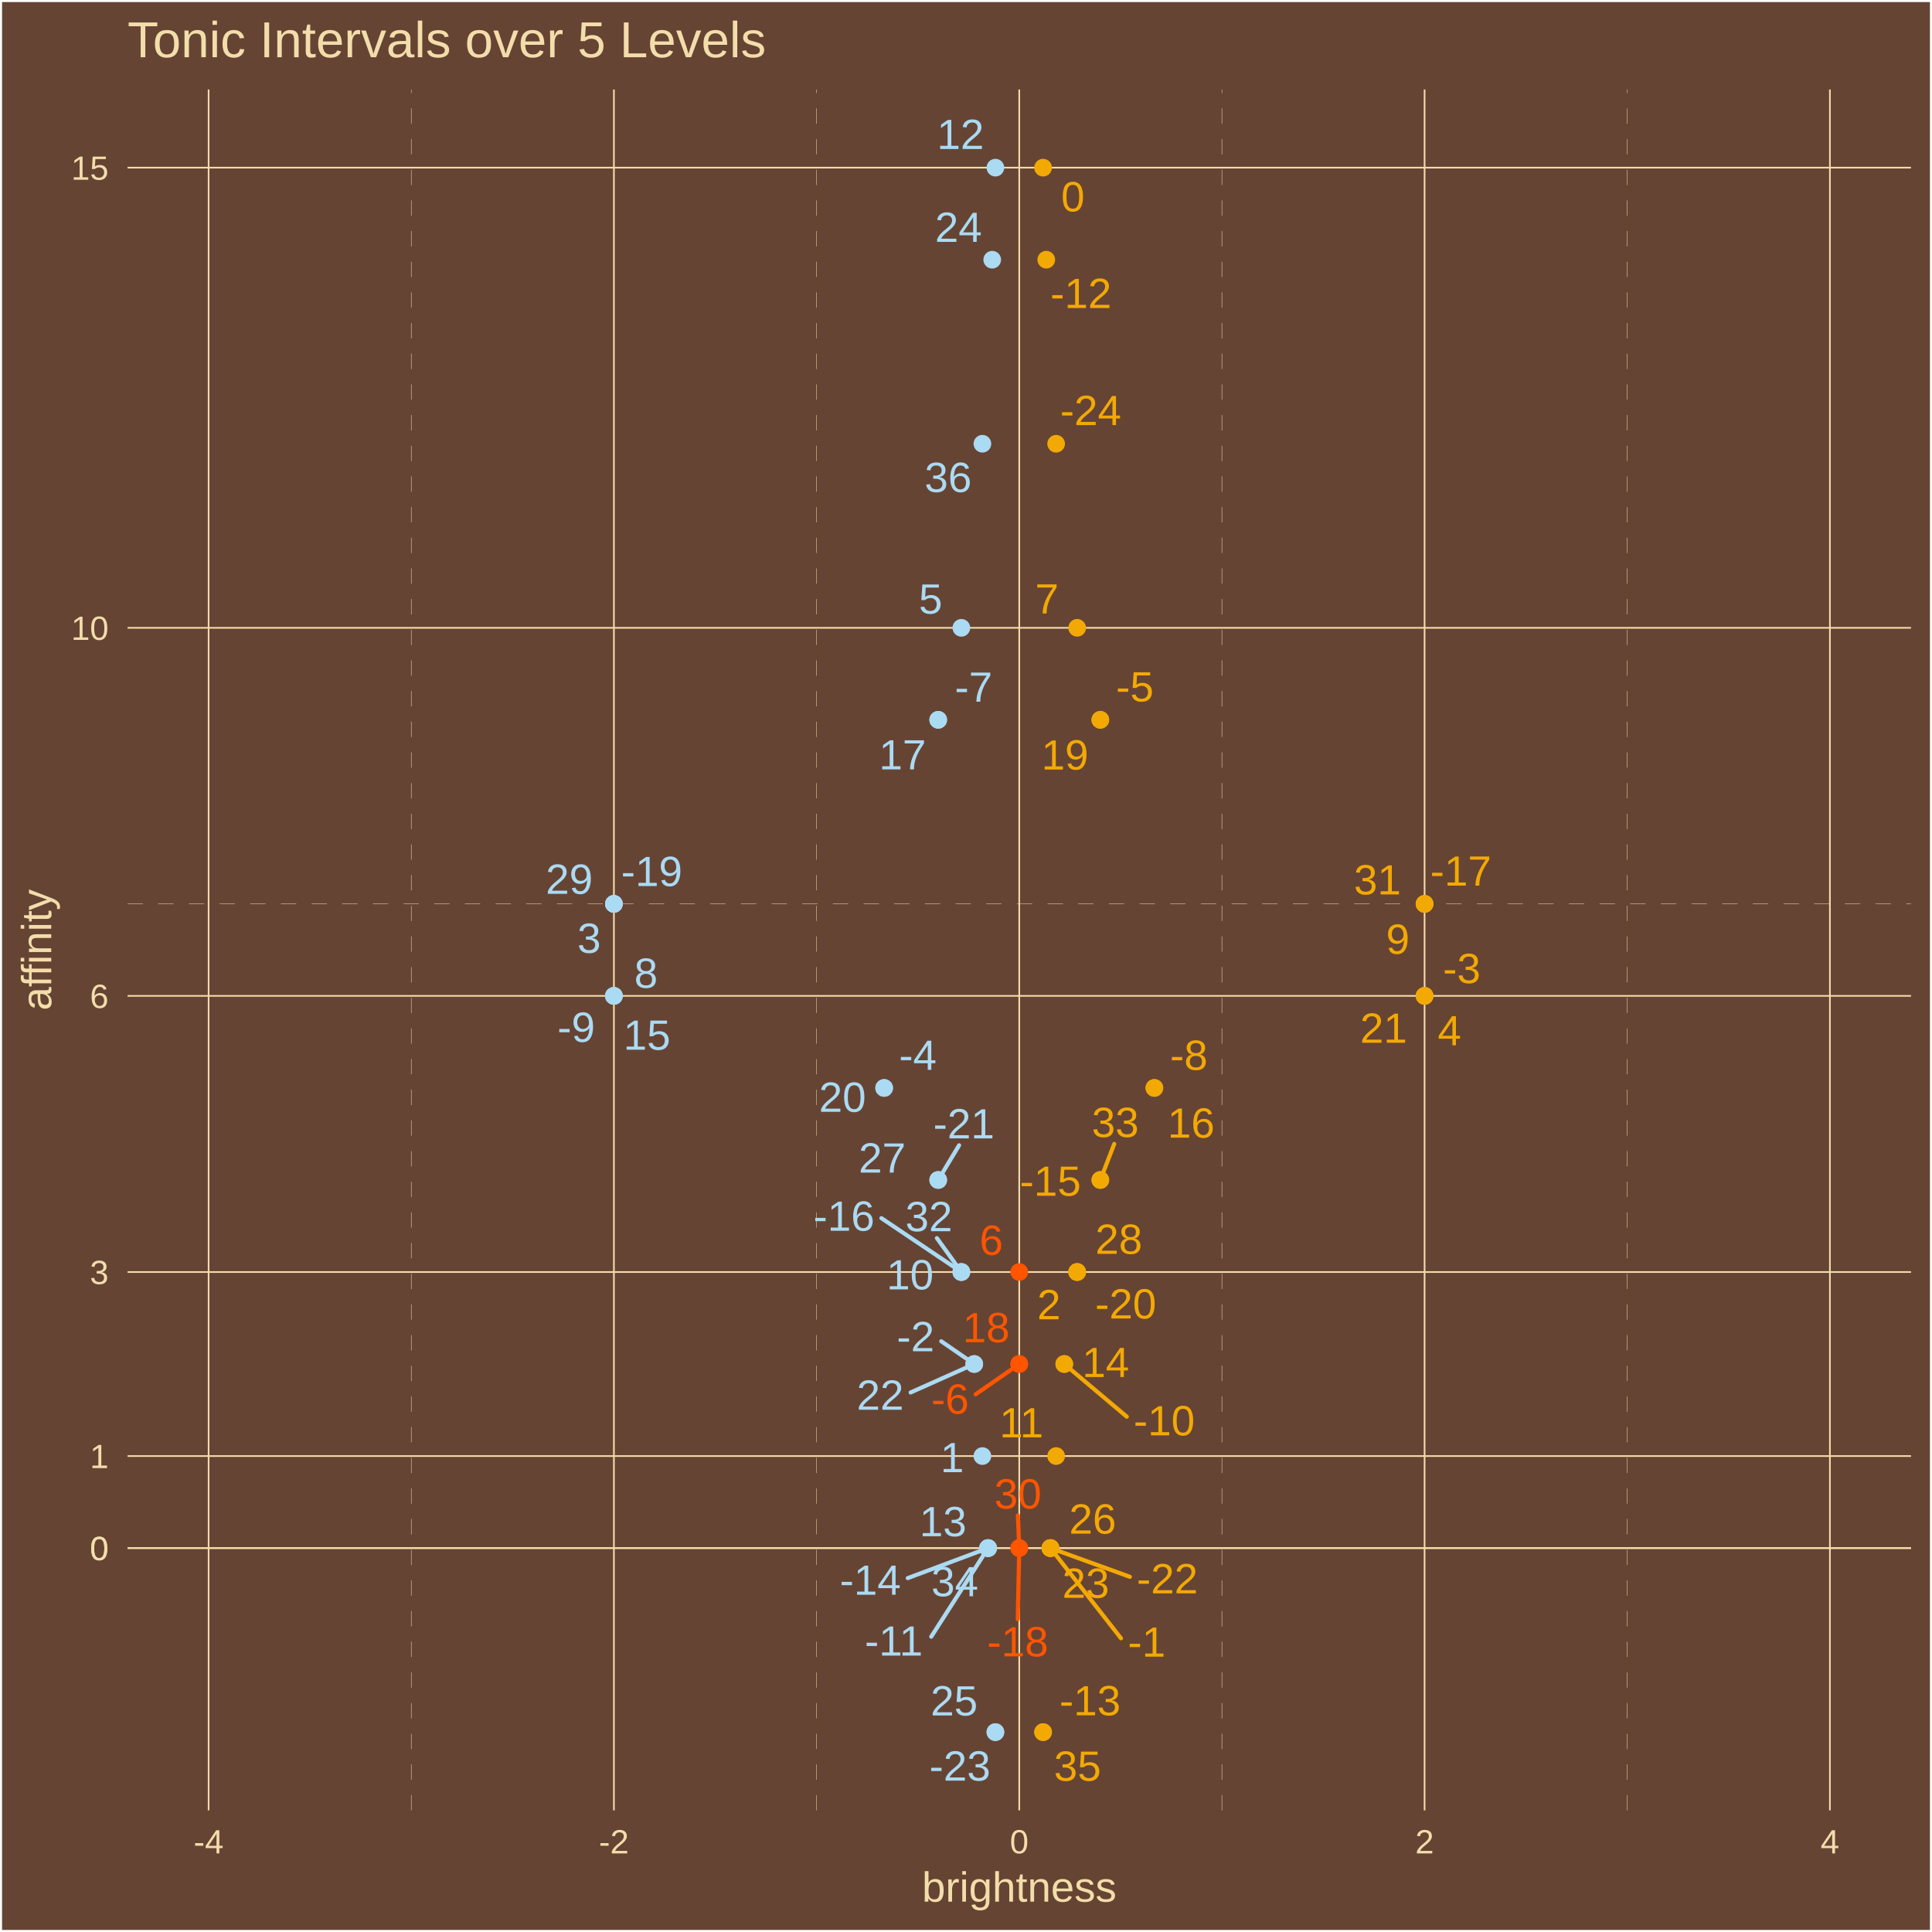
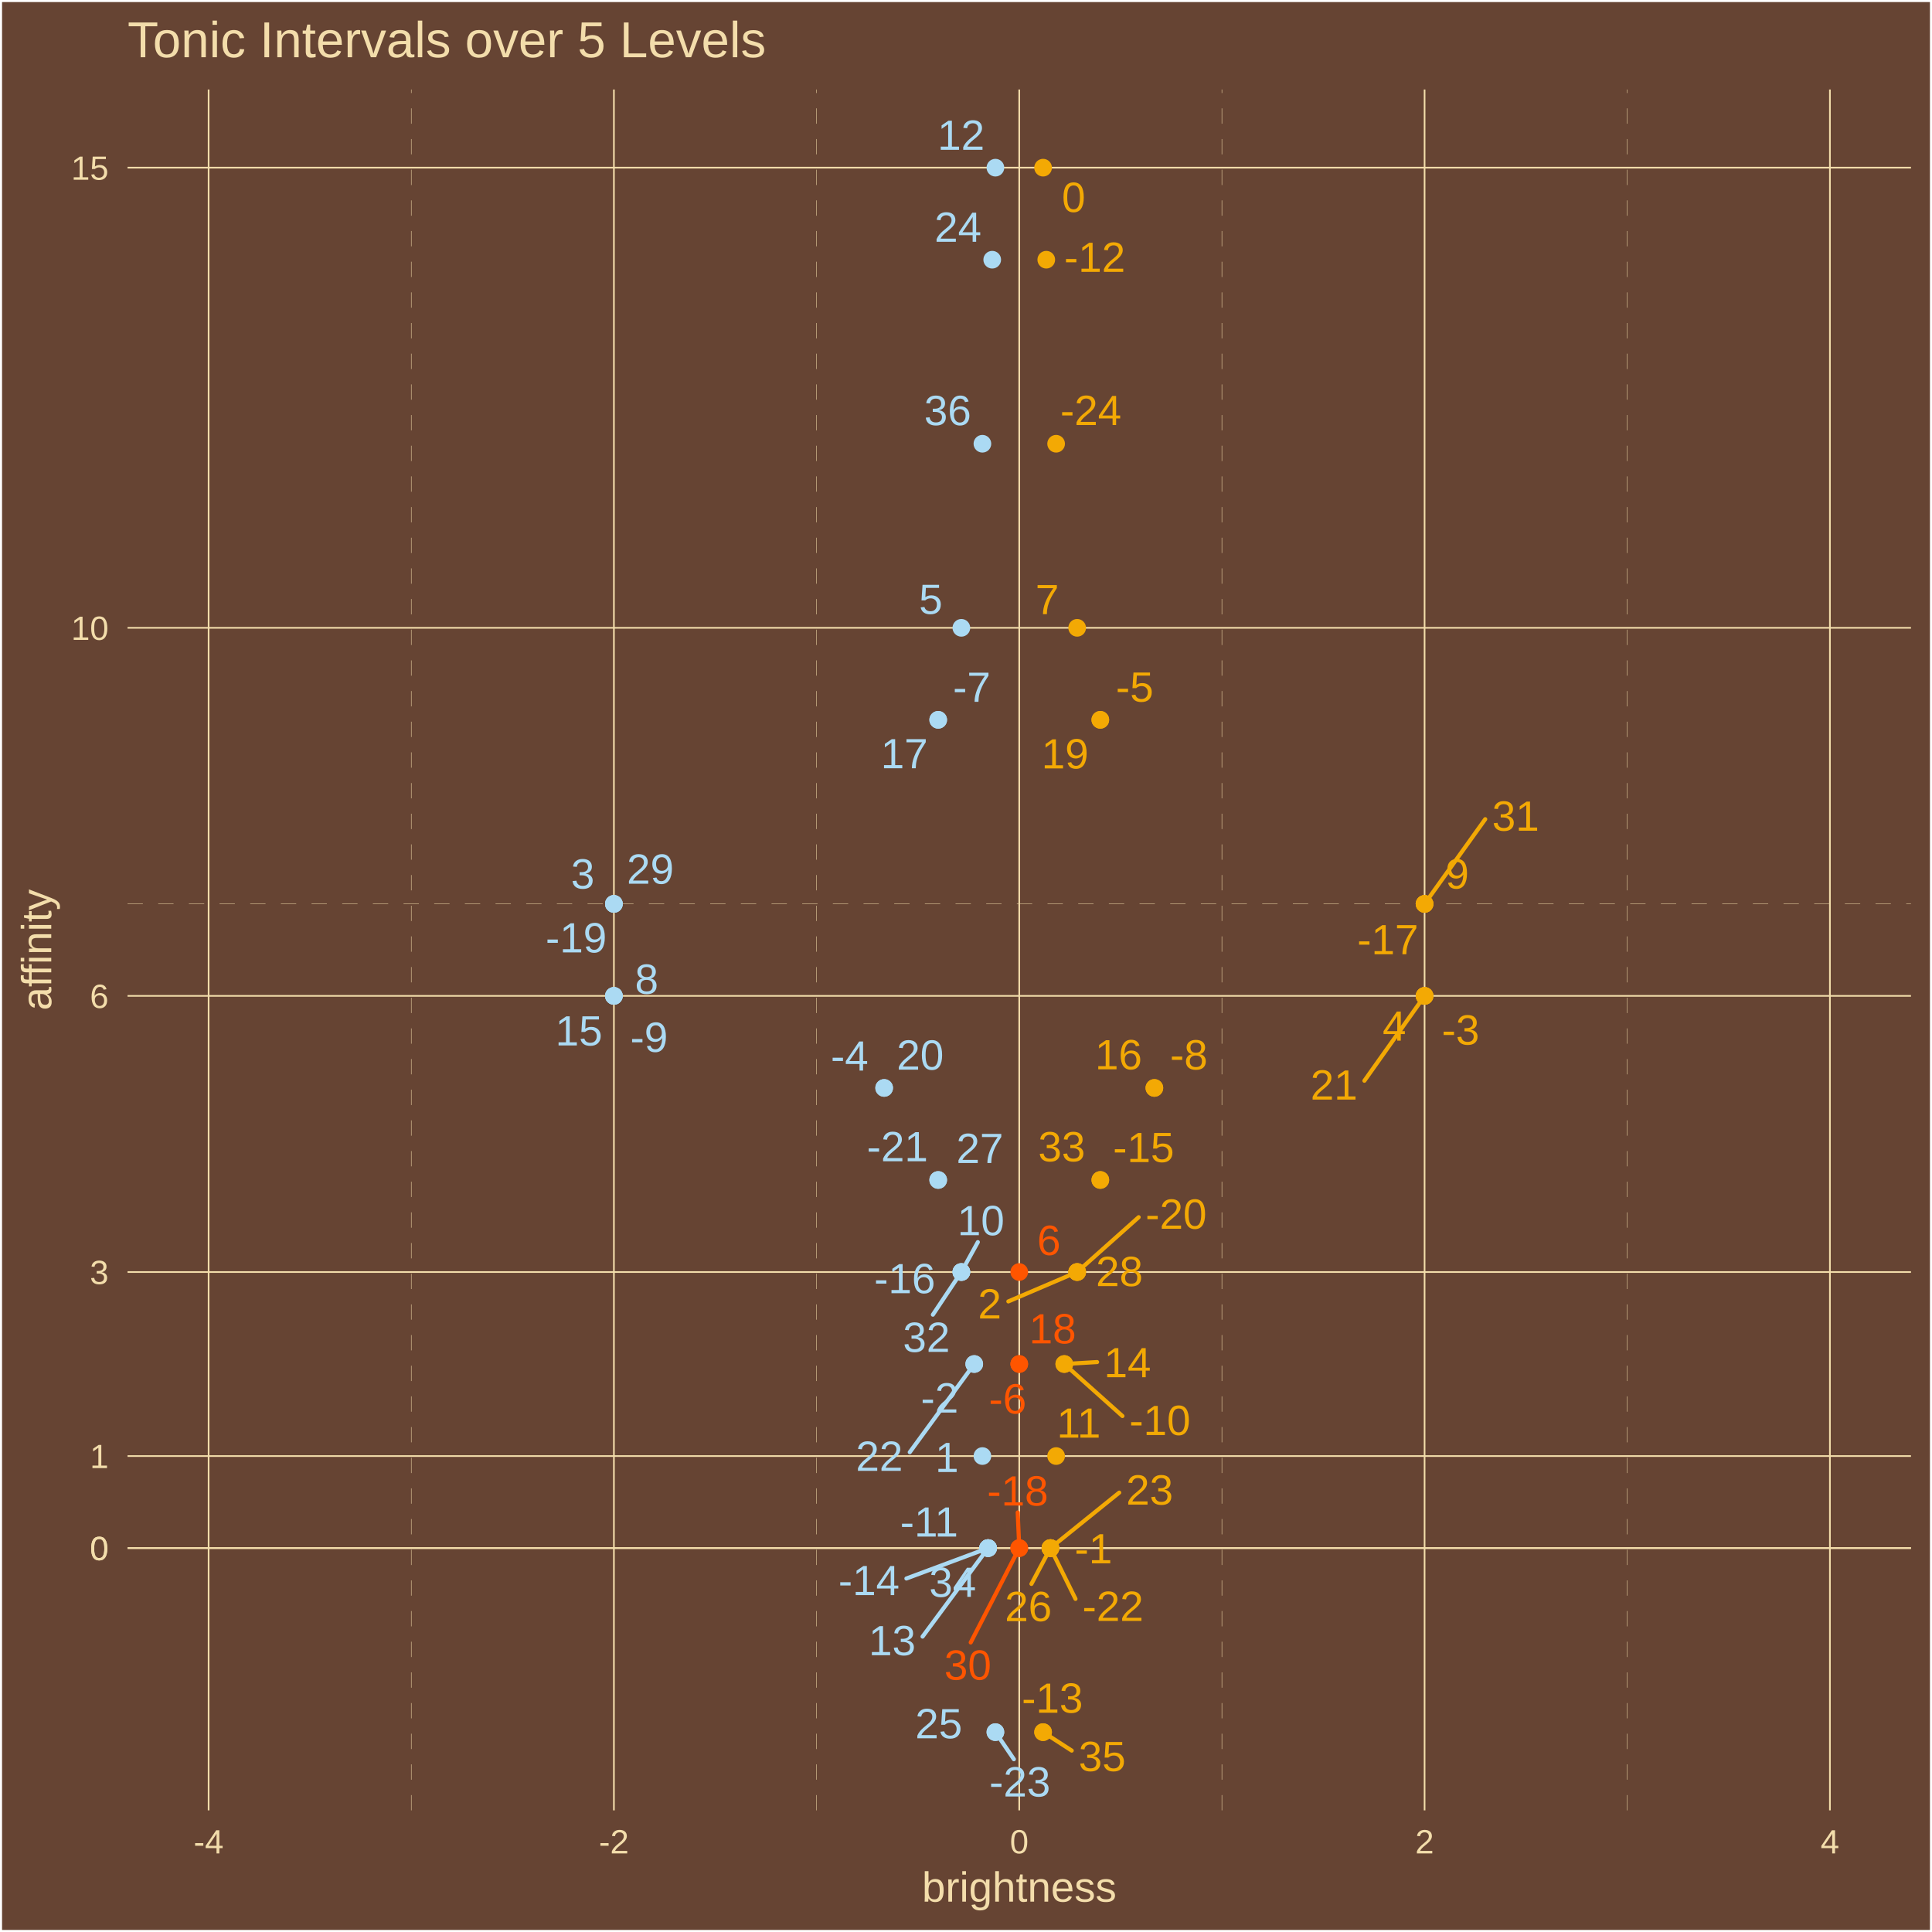
<svg xmlns="http://www.w3.org/2000/svg" class="svglite" width="504.00pt" height="504.00pt" viewBox="0 0 504.00 504.00">
  <defs>
    <style type="text/css">
    .svglite line, .svglite polyline, .svglite polygon, .svglite path, .svglite rect, .svglite circle {
      fill: none;
      stroke: #000000;
      stroke-linecap: round;
      stroke-linejoin: round;
      stroke-miterlimit: 10.00;
    }
    .svglite text {
      white-space: pre;
    }
  </style>
  </defs>
  <rect width="100%" height="100%" style="stroke: none; fill: #664433;" />
  <defs>
    <clipPath id="cpMC4wMHw1MDQuMDB8MC4wMHw1MDQuMDA=">
      <rect x="0.00" y="0.00" width="504.00" height="504.00" />
    </clipPath>
  </defs>
  <g clip-path="url(#cpMC4wMHw1MDQuMDB8MC4wMHw1MDQuMDA=)">
    <rect x="0.00" y="0" width="504.00" height="504.00" style="stroke-width: 1.07; stroke: #FFFFFF; fill: #664433;" />
  </g>
  <defs>
    <clipPath id="cpMzMuMjd8NDk4LjUyfDIzLjM0fDQ3Mi4yNw==">
      <rect x="33.27" y="23.34" width="465.25" height="448.93" />
    </clipPath>
  </defs>
  <g clip-path="url(#cpMzMuMjd8NDk4LjUyfDIzLjM0fDQ3Mi4yNw==)">
    <rect x="33.27" y="23.34" width="465.25" height="448.93" style="stroke-width: 1.07; stroke: none; fill: #664433;" />
    <polyline points="33.27,235.80 498.52,235.80 " style="stroke-width: 0.11; stroke: #F3DDAB; stroke-dasharray: 4.00,4.00; stroke-linecap: butt;" />
    <polyline points="107.29,472.27 107.29,23.34 " style="stroke-width: 0.11; stroke: #F3DDAB; stroke-dasharray: 4.00,4.00; stroke-linecap: butt;" />
    <polyline points="213.02,472.27 213.02,23.34 " style="stroke-width: 0.11; stroke: #F3DDAB; stroke-dasharray: 4.00,4.00; stroke-linecap: butt;" />
    <polyline points="318.76,472.27 318.76,23.34 " style="stroke-width: 0.11; stroke: #F3DDAB; stroke-dasharray: 4.00,4.00; stroke-linecap: butt;" />
    <polyline points="424.50,472.27 424.50,23.34 " style="stroke-width: 0.11; stroke: #F3DDAB; stroke-dasharray: 4.00,4.00; stroke-linecap: butt;" />
    <polyline points="33.27,403.85 498.52,403.85 " style="stroke-width: 0.43; stroke: #F3DDAB; stroke-linecap: butt;" />
    <polyline points="33.27,403.85 498.52,403.85 " style="stroke-width: 0.43; stroke: #F3DDAB; stroke-linecap: butt;" />
    <polyline points="33.27,379.84 498.52,379.84 " style="stroke-width: 0.43; stroke: #F3DDAB; stroke-linecap: butt;" />
    <polyline points="33.27,331.83 498.52,331.83 " style="stroke-width: 0.43; stroke: #F3DDAB; stroke-linecap: butt;" />
    <polyline points="33.27,259.80 498.52,259.80 " style="stroke-width: 0.43; stroke: #F3DDAB; stroke-linecap: butt;" />
    <polyline points="33.27,163.78 498.52,163.78 " style="stroke-width: 0.43; stroke: #F3DDAB; stroke-linecap: butt;" />
    <polyline points="33.27,43.74 498.52,43.74 " style="stroke-width: 0.43; stroke: #F3DDAB; stroke-linecap: butt;" />
    <polyline points="54.42,472.27 54.42,23.34 " style="stroke-width: 0.43; stroke: #F3DDAB; stroke-linecap: butt;" />
    <polyline points="160.15,472.27 160.15,23.34 " style="stroke-width: 0.43; stroke: #F3DDAB; stroke-linecap: butt;" />
    <polyline points="265.89,472.27 265.89,23.34 " style="stroke-width: 0.43; stroke: #F3DDAB; stroke-linecap: butt;" />
    <polyline points="371.63,472.27 371.63,23.34 " style="stroke-width: 0.43; stroke: #F3DDAB; stroke-linecap: butt;" />
    <polyline points="477.37,472.27 477.37,23.34 " style="stroke-width: 0.43; stroke: #F3DDAB; stroke-linecap: butt;" />
    <circle cx="275.51" cy="115.76" r="1.95" style="stroke-width: 0.71; stroke: #F3A904; fill: #F3A904;" />
    <circle cx="259.67" cy="451.86" r="1.95" style="stroke-width: 0.71; stroke: #ABDAF3; fill: #ABDAF3;" />
    <circle cx="274.03" cy="403.85" r="1.95" style="stroke-width: 0.71; stroke: #F3A904; fill: #F3A904;" />
    <circle cx="244.75" cy="307.82" r="1.95" style="stroke-width: 0.71; stroke: #ABDAF3; fill: #ABDAF3;" />
    <circle cx="281.00" cy="331.83" r="1.95" style="stroke-width: 0.71; stroke: #F3A904; fill: #F3A904;" />
    <circle cx="160.15" cy="235.80" r="1.95" style="stroke-width: 0.71; stroke: #ABDAF3; fill: #ABDAF3;" />
    <circle cx="265.89" cy="403.85" r="1.95" style="stroke-width: 0.71; stroke: #FF5500; fill: #FF5500;" />
    <circle cx="371.63" cy="235.80" r="1.95" style="stroke-width: 0.71; stroke: #F3A904; fill: #F3A904;" />
    <circle cx="250.79" cy="331.83" r="1.95" style="stroke-width: 0.71; stroke: #ABDAF3; fill: #ABDAF3;" />
    <circle cx="287.04" cy="307.82" r="1.95" style="stroke-width: 0.71; stroke: #F3A904; fill: #F3A904;" />
    <circle cx="257.76" cy="403.85" r="1.95" style="stroke-width: 0.71; stroke: #ABDAF3; fill: #ABDAF3;" />
    <circle cx="272.11" cy="451.86" r="1.95" style="stroke-width: 0.71; stroke: #F3A904; fill: #F3A904;" />
    <circle cx="272.94" cy="67.75" r="1.95" style="stroke-width: 0.71; stroke: #F3A904; fill: #F3A904;" />
    <circle cx="257.76" cy="403.85" r="1.95" style="stroke-width: 0.71; stroke: #ABDAF3; fill: #ABDAF3;" />
    <circle cx="277.64" cy="355.83" r="1.95" style="stroke-width: 0.71; stroke: #F3A904; fill: #F3A904;" />
    <circle cx="160.15" cy="259.80" r="1.95" style="stroke-width: 0.71; stroke: #ABDAF3; fill: #ABDAF3;" />
    <circle cx="301.14" cy="283.81" r="1.95" style="stroke-width: 0.71; stroke: #F3A904; fill: #F3A904;" />
    <circle cx="244.75" cy="187.78" r="1.95" style="stroke-width: 0.71; stroke: #ABDAF3; fill: #ABDAF3;" />
    <circle cx="265.89" cy="355.83" r="1.95" style="stroke-width: 0.71; stroke: #FF5500; fill: #FF5500;" />
    <circle cx="287.04" cy="187.78" r="1.95" style="stroke-width: 0.71; stroke: #F3A904; fill: #F3A904;" />
    <circle cx="230.65" cy="283.81" r="1.95" style="stroke-width: 0.71; stroke: #ABDAF3; fill: #ABDAF3;" />
    <circle cx="371.63" cy="259.80" r="1.95" style="stroke-width: 0.71; stroke: #F3A904; fill: #F3A904;" />
    <circle cx="254.15" cy="355.83" r="1.95" style="stroke-width: 0.71; stroke: #ABDAF3; fill: #ABDAF3;" />
    <circle cx="274.03" cy="403.85" r="1.95" style="stroke-width: 0.71; stroke: #F3A904; fill: #F3A904;" />
    <circle cx="272.11" cy="43.74" r="1.95" style="stroke-width: 0.71; stroke: #F3A904; fill: #F3A904;" />
    <circle cx="256.28" cy="379.84" r="1.95" style="stroke-width: 0.71; stroke: #ABDAF3; fill: #ABDAF3;" />
    <circle cx="281.00" cy="331.83" r="1.95" style="stroke-width: 0.71; stroke: #F3A904; fill: #F3A904;" />
    <circle cx="160.15" cy="235.80" r="1.95" style="stroke-width: 0.71; stroke: #ABDAF3; fill: #ABDAF3;" />
    <circle cx="371.63" cy="259.80" r="1.95" style="stroke-width: 0.71; stroke: #F3A904; fill: #F3A904;" />
    <circle cx="250.79" cy="163.78" r="1.95" style="stroke-width: 0.71; stroke: #ABDAF3; fill: #ABDAF3;" />
    <circle cx="265.89" cy="331.83" r="1.95" style="stroke-width: 0.71; stroke: #FF5500; fill: #FF5500;" />
    <circle cx="281.00" cy="163.78" r="1.95" style="stroke-width: 0.71; stroke: #F3A904; fill: #F3A904;" />
    <circle cx="160.15" cy="259.80" r="1.95" style="stroke-width: 0.71; stroke: #ABDAF3; fill: #ABDAF3;" />
    <circle cx="371.63" cy="235.80" r="1.95" style="stroke-width: 0.71; stroke: #F3A904; fill: #F3A904;" />
    <circle cx="250.79" cy="331.83" r="1.95" style="stroke-width: 0.71; stroke: #ABDAF3; fill: #ABDAF3;" />
    <circle cx="275.51" cy="379.84" r="1.95" style="stroke-width: 0.71; stroke: #F3A904; fill: #F3A904;" />
    <circle cx="259.67" cy="43.74" r="1.95" style="stroke-width: 0.71; stroke: #ABDAF3; fill: #ABDAF3;" />
    <circle cx="257.76" cy="403.85" r="1.95" style="stroke-width: 0.71; stroke: #ABDAF3; fill: #ABDAF3;" />
    <circle cx="277.64" cy="355.83" r="1.95" style="stroke-width: 0.71; stroke: #F3A904; fill: #F3A904;" />
    <circle cx="160.15" cy="259.80" r="1.95" style="stroke-width: 0.71; stroke: #ABDAF3; fill: #ABDAF3;" />
    <circle cx="301.14" cy="283.81" r="1.95" style="stroke-width: 0.71; stroke: #F3A904; fill: #F3A904;" />
    <circle cx="244.75" cy="187.78" r="1.95" style="stroke-width: 0.71; stroke: #ABDAF3; fill: #ABDAF3;" />
    <circle cx="265.89" cy="355.83" r="1.95" style="stroke-width: 0.71; stroke: #FF5500; fill: #FF5500;" />
    <circle cx="287.04" cy="187.78" r="1.95" style="stroke-width: 0.71; stroke: #F3A904; fill: #F3A904;" />
    <circle cx="230.65" cy="283.81" r="1.95" style="stroke-width: 0.71; stroke: #ABDAF3; fill: #ABDAF3;" />
    <circle cx="371.63" cy="259.80" r="1.95" style="stroke-width: 0.71; stroke: #F3A904; fill: #F3A904;" />
    <circle cx="254.15" cy="355.83" r="1.95" style="stroke-width: 0.71; stroke: #ABDAF3; fill: #ABDAF3;" />
    <circle cx="274.03" cy="403.85" r="1.95" style="stroke-width: 0.71; stroke: #F3A904; fill: #F3A904;" />
    <circle cx="258.84" cy="67.75" r="1.95" style="stroke-width: 0.71; stroke: #ABDAF3; fill: #ABDAF3;" />
    <circle cx="259.67" cy="451.86" r="1.95" style="stroke-width: 0.71; stroke: #ABDAF3; fill: #ABDAF3;" />
    <circle cx="274.03" cy="403.85" r="1.95" style="stroke-width: 0.71; stroke: #F3A904; fill: #F3A904;" />
    <circle cx="244.75" cy="307.82" r="1.95" style="stroke-width: 0.71; stroke: #ABDAF3; fill: #ABDAF3;" />
    <circle cx="281.00" cy="331.83" r="1.95" style="stroke-width: 0.71; stroke: #F3A904; fill: #F3A904;" />
    <circle cx="160.15" cy="235.80" r="1.95" style="stroke-width: 0.71; stroke: #ABDAF3; fill: #ABDAF3;" />
    <circle cx="265.89" cy="403.85" r="1.95" style="stroke-width: 0.71; stroke: #FF5500; fill: #FF5500;" />
    <circle cx="371.63" cy="235.80" r="1.95" style="stroke-width: 0.71; stroke: #F3A904; fill: #F3A904;" />
    <circle cx="250.79" cy="331.83" r="1.95" style="stroke-width: 0.71; stroke: #ABDAF3; fill: #ABDAF3;" />
    <circle cx="287.04" cy="307.82" r="1.95" style="stroke-width: 0.71; stroke: #F3A904; fill: #F3A904;" />
    <circle cx="257.76" cy="403.85" r="1.95" style="stroke-width: 0.71; stroke: #ABDAF3; fill: #ABDAF3;" />
    <circle cx="272.11" cy="451.86" r="1.95" style="stroke-width: 0.71; stroke: #F3A904; fill: #F3A904;" />
    <circle cx="256.28" cy="115.76" r="1.95" style="stroke-width: 0.71; stroke: #ABDAF3; fill: #ABDAF3;" />
-     <line x1="294.75" y1="411.34" x2="275.10" y2="404.23" style="stroke-width: 1.07; stroke: #F3A904;" />
-     <line x1="250.20" y1="298.77" x2="245.32" y2="306.87" style="stroke-width: 1.07; stroke: #ABDAF3;" />
-     <line x1="265.50" y1="422.38" x2="265.87" y2="404.95" style="stroke-width: 1.07; stroke: #FF5500;" />
-     <line x1="229.93" y1="317.78" x2="249.85" y2="331.19" style="stroke-width: 1.07; stroke: #ABDAF3;" />
-     <line x1="236.81" y1="411.68" x2="256.70" y2="404.24" style="stroke-width: 1.07; stroke: #ABDAF3;" />
-     <line x1="242.93" y1="426.96" x2="257.16" y2="404.78" style="stroke-width: 1.07; stroke: #ABDAF3;" />
-     <line x1="293.94" y1="369.57" x2="278.50" y2="356.56" style="stroke-width: 1.07; stroke: #F3A904;" />
-     <line x1="254.54" y1="363.72" x2="264.97" y2="356.48" style="stroke-width: 1.07; stroke: #FF5500;" />
-     <line x1="245.55" y1="349.90" x2="253.22" y2="355.19" style="stroke-width: 1.07; stroke: #ABDAF3;" />
-     <line x1="292.43" y1="427.38" x2="274.72" y2="404.73" style="stroke-width: 1.07; stroke: #F3A904;" />
-     <line x1="237.56" y1="363.25" x2="253.11" y2="356.30" style="stroke-width: 1.07; stroke: #ABDAF3;" />
-     <line x1="265.54" y1="395.33" x2="265.85" y2="402.75" style="stroke-width: 1.07; stroke: #FF5500;" />
-     <line x1="244.41" y1="322.99" x2="250.14" y2="330.92" style="stroke-width: 1.07; stroke: #ABDAF3;" />
-     <line x1="290.67" y1="298.42" x2="287.44" y2="306.79" style="stroke-width: 1.07; stroke: #F3A904;" />
-     <text x="284.54" y="110.89" text-anchor="middle" style="font-size: 11.04px;fill: #F3A904; font-family: &quot;Arial&quot;;" textLength="15.94px" lengthAdjust="spacingAndGlyphs">-24</text>
-     <text x="250.41" y="464.51" text-anchor="middle" style="font-size: 11.04px;fill: #ABDAF3; font-family: &quot;Arial&quot;;" textLength="15.94px" lengthAdjust="spacingAndGlyphs">-23</text>
-     <text x="304.52" y="415.66" text-anchor="middle" style="font-size: 11.04px;fill: #F3A904; font-family: &quot;Arial&quot;;" textLength="15.94px" lengthAdjust="spacingAndGlyphs">-22</text>
-     <text x="251.44" y="296.97" text-anchor="middle" style="font-size: 11.04px;fill: #ABDAF3; font-family: &quot;Arial&quot;;" textLength="15.94px" lengthAdjust="spacingAndGlyphs">-21</text>
-     <text x="293.66" y="343.96" text-anchor="middle" style="font-size: 11.04px;fill: #F3A904; font-family: &quot;Arial&quot;;" textLength="15.94px" lengthAdjust="spacingAndGlyphs">-20</text>
-     <text x="170.02" y="231.14" text-anchor="middle" style="font-size: 11.04px;fill: #ABDAF3; font-family: &quot;Arial&quot;;" textLength="15.94px" lengthAdjust="spacingAndGlyphs">-19</text>
-     <text x="265.50" y="432.09" text-anchor="middle" style="font-size: 11.04px;fill: #FF5500; font-family: &quot;Arial&quot;;" textLength="15.94px" lengthAdjust="spacingAndGlyphs">-18</text>
-     <text x="381.08" y="231.04" text-anchor="middle" style="font-size: 11.04px;fill: #F3A904; font-family: &quot;Arial&quot;;" textLength="15.94px" lengthAdjust="spacingAndGlyphs">-17</text>
-     <text x="220.16" y="321.06" text-anchor="middle" style="font-size: 11.04px;fill: #ABDAF3; font-family: &quot;Arial&quot;;" textLength="15.94px" lengthAdjust="spacingAndGlyphs">-16</text>
-     <text x="274.01" y="311.94" text-anchor="middle" style="font-size: 11.04px;fill: #F3A904; font-family: &quot;Arial&quot;;" textLength="15.94px" lengthAdjust="spacingAndGlyphs">-15</text>
-     <text x="227.04" y="416.02" text-anchor="middle" style="font-size: 11.04px;fill: #ABDAF3; font-family: &quot;Arial&quot;;" textLength="15.94px" lengthAdjust="spacingAndGlyphs">-14</text>
-     <text x="284.36" y="447.47" text-anchor="middle" style="font-size: 11.04px;fill: #F3A904; font-family: &quot;Arial&quot;;" textLength="15.94px" lengthAdjust="spacingAndGlyphs">-13</text>
-     <text x="281.99" y="80.35" text-anchor="middle" style="font-size: 11.04px;fill: #F3A904; font-family: &quot;Arial&quot;;" textLength="15.94px" lengthAdjust="spacingAndGlyphs">-12</text>
-     <text x="233.16" y="431.89" text-anchor="middle" style="font-size: 11.04px;fill: #ABDAF3; font-family: &quot;Arial&quot;;" textLength="15.94px" lengthAdjust="spacingAndGlyphs">-11</text>
-     <text x="303.71" y="374.44" text-anchor="middle" style="font-size: 11.04px;fill: #F3A904; font-family: &quot;Arial&quot;;" textLength="15.94px" lengthAdjust="spacingAndGlyphs">-10</text>
-     <text x="150.32" y="271.79" text-anchor="middle" style="font-size: 11.04px;fill: #ABDAF3; font-family: &quot;Arial&quot;;" textLength="9.81px" lengthAdjust="spacingAndGlyphs">-9</text>
-     <text x="310.14" y="279.09" text-anchor="middle" style="font-size: 11.04px;fill: #F3A904; font-family: &quot;Arial&quot;;" textLength="9.81px" lengthAdjust="spacingAndGlyphs">-8</text>
-     <text x="253.98" y="183.05" text-anchor="middle" style="font-size: 11.04px;fill: #ABDAF3; font-family: &quot;Arial&quot;;" textLength="9.81px" lengthAdjust="spacingAndGlyphs">-7</text>
-     <text x="247.84" y="368.80" text-anchor="middle" style="font-size: 11.04px;fill: #FF5500; font-family: &quot;Arial&quot;;" textLength="9.81px" lengthAdjust="spacingAndGlyphs">-6</text>
-     <text x="296.05" y="182.98" text-anchor="middle" style="font-size: 11.04px;fill: #F3A904; font-family: &quot;Arial&quot;;" textLength="9.81px" lengthAdjust="spacingAndGlyphs">-5</text>
-     <text x="239.43" y="279.08" text-anchor="middle" style="font-size: 11.04px;fill: #ABDAF3; font-family: &quot;Arial&quot;;" textLength="9.81px" lengthAdjust="spacingAndGlyphs">-4</text>
-     <text x="381.33" y="256.47" text-anchor="middle" style="font-size: 11.04px;fill: #F3A904; font-family: &quot;Arial&quot;;" textLength="9.81px" lengthAdjust="spacingAndGlyphs">-3</text>
-     <text x="238.85" y="352.50" text-anchor="middle" style="font-size: 11.04px;fill: #ABDAF3; font-family: &quot;Arial&quot;;" textLength="9.81px" lengthAdjust="spacingAndGlyphs">-2</text>
-     <text x="299.14" y="432.18" text-anchor="middle" style="font-size: 11.04px;fill: #F3A904; font-family: &quot;Arial&quot;;" textLength="9.81px" lengthAdjust="spacingAndGlyphs">-1</text>
-     <text x="279.88" y="55.14" text-anchor="middle" style="font-size: 11.04px;fill: #F3A904; font-family: &quot;Arial&quot;;" textLength="6.13px" lengthAdjust="spacingAndGlyphs">0</text>
-     <text x="248.39" y="384.05" text-anchor="middle" style="font-size: 11.04px;fill: #ABDAF3; font-family: &quot;Arial&quot;;" textLength="6.13px" lengthAdjust="spacingAndGlyphs">1</text>
-     <text x="273.63" y="344.16" text-anchor="middle" style="font-size: 11.04px;fill: #F3A904; font-family: &quot;Arial&quot;;" textLength="6.13px" lengthAdjust="spacingAndGlyphs">2</text>
-     <text x="153.68" y="248.58" text-anchor="middle" style="font-size: 11.04px;fill: #ABDAF3; font-family: &quot;Arial&quot;;" textLength="6.13px" lengthAdjust="spacingAndGlyphs">3</text>
-     <text x="378.13" y="272.69" text-anchor="middle" style="font-size: 11.04px;fill: #F3A904; font-family: &quot;Arial&quot;;" textLength="6.13px" lengthAdjust="spacingAndGlyphs">4</text>
-     <text x="242.76" y="160.07" text-anchor="middle" style="font-size: 11.04px;fill: #ABDAF3; font-family: &quot;Arial&quot;;" textLength="6.13px" lengthAdjust="spacingAndGlyphs">5</text>
-     <text x="258.59" y="327.36" text-anchor="middle" style="font-size: 11.04px;fill: #FF5500; font-family: &quot;Arial&quot;;" textLength="6.13px" lengthAdjust="spacingAndGlyphs">6</text>
-     <text x="273.10" y="160.05" text-anchor="middle" style="font-size: 11.04px;fill: #F3A904; font-family: &quot;Arial&quot;;" textLength="6.13px" lengthAdjust="spacingAndGlyphs">7</text>
-     <text x="168.52" y="257.69" text-anchor="middle" style="font-size: 11.04px;fill: #ABDAF3; font-family: &quot;Arial&quot;;" textLength="6.13px" lengthAdjust="spacingAndGlyphs">8</text>
-     <text x="364.65" y="248.82" text-anchor="middle" style="font-size: 11.04px;fill: #F3A904; font-family: &quot;Arial&quot;;" textLength="6.13px" lengthAdjust="spacingAndGlyphs">9</text>
-     <text x="237.40" y="336.36" text-anchor="middle" style="font-size: 11.04px;fill: #ABDAF3; font-family: &quot;Arial&quot;;" textLength="12.27px" lengthAdjust="spacingAndGlyphs">10</text>
-     <text x="266.46" y="374.97" text-anchor="middle" style="font-size: 11.04px;fill: #F3A904; font-family: &quot;Arial&quot;;" textLength="12.27px" lengthAdjust="spacingAndGlyphs">11</text>
-     <text x="250.56" y="38.87" text-anchor="middle" style="font-size: 11.04px;fill: #ABDAF3; font-family: &quot;Arial&quot;;" textLength="12.27px" lengthAdjust="spacingAndGlyphs">12</text>
-     <text x="246.00" y="400.76" text-anchor="middle" style="font-size: 11.04px;fill: #ABDAF3; font-family: &quot;Arial&quot;;" textLength="12.27px" lengthAdjust="spacingAndGlyphs">13</text>
-     <text x="288.44" y="359.23" text-anchor="middle" style="font-size: 11.04px;fill: #F3A904; font-family: &quot;Arial&quot;;" textLength="12.27px" lengthAdjust="spacingAndGlyphs">14</text>
-     <text x="168.76" y="273.84" text-anchor="middle" style="font-size: 11.04px;fill: #ABDAF3; font-family: &quot;Arial&quot;;" textLength="12.27px" lengthAdjust="spacingAndGlyphs">15</text>
-     <text x="310.72" y="296.78" text-anchor="middle" style="font-size: 11.04px;fill: #F3A904; font-family: &quot;Arial&quot;;" textLength="12.27px" lengthAdjust="spacingAndGlyphs">16</text>
-     <text x="235.44" y="200.72" text-anchor="middle" style="font-size: 11.04px;fill: #ABDAF3; font-family: &quot;Arial&quot;;" textLength="12.27px" lengthAdjust="spacingAndGlyphs">17</text>
-     <text x="257.26" y="350.14" text-anchor="middle" style="font-size: 11.04px;fill: #FF5500; font-family: &quot;Arial&quot;;" textLength="12.27px" lengthAdjust="spacingAndGlyphs">18</text>
-     <text x="277.81" y="200.75" text-anchor="middle" style="font-size: 11.04px;fill: #F3A904; font-family: &quot;Arial&quot;;" textLength="12.27px" lengthAdjust="spacingAndGlyphs">19</text>
-     <text x="219.77" y="290.04" text-anchor="middle" style="font-size: 11.04px;fill: #ABDAF3; font-family: &quot;Arial&quot;;" textLength="12.27px" lengthAdjust="spacingAndGlyphs">20</text>
-     <text x="360.94" y="272.03" text-anchor="middle" style="font-size: 11.04px;fill: #F3A904; font-family: &quot;Arial&quot;;" textLength="12.27px" lengthAdjust="spacingAndGlyphs">21</text>
-     <text x="229.62" y="367.76" text-anchor="middle" style="font-size: 11.04px;fill: #ABDAF3; font-family: &quot;Arial&quot;;" textLength="12.27px" lengthAdjust="spacingAndGlyphs">22</text>
-     <text x="283.24" y="416.83" text-anchor="middle" style="font-size: 11.04px;fill: #F3A904; font-family: &quot;Arial&quot;;" textLength="12.27px" lengthAdjust="spacingAndGlyphs">23</text>
-     <text x="250.04" y="63.10" text-anchor="middle" style="font-size: 11.04px;fill: #ABDAF3; font-family: &quot;Arial&quot;;" textLength="12.27px" lengthAdjust="spacingAndGlyphs">24</text>
-     <text x="248.90" y="447.51" text-anchor="middle" style="font-size: 11.04px;fill: #ABDAF3; font-family: &quot;Arial&quot;;" textLength="12.27px" lengthAdjust="spacingAndGlyphs">25</text>
-     <text x="285.04" y="400.08" text-anchor="middle" style="font-size: 11.04px;fill: #F3A904; font-family: &quot;Arial&quot;;" textLength="12.27px" lengthAdjust="spacingAndGlyphs">26</text>
-     <text x="230.13" y="305.89" text-anchor="middle" style="font-size: 11.04px;fill: #ABDAF3; font-family: &quot;Arial&quot;;" textLength="12.27px" lengthAdjust="spacingAndGlyphs">27</text>
-     <text x="291.86" y="327.09" text-anchor="middle" style="font-size: 11.04px;fill: #F3A904; font-family: &quot;Arial&quot;;" textLength="12.27px" lengthAdjust="spacingAndGlyphs">28</text>
-     <text x="148.50" y="233.17" text-anchor="middle" style="font-size: 11.04px;fill: #ABDAF3; font-family: &quot;Arial&quot;;" textLength="12.27px" lengthAdjust="spacingAndGlyphs">29</text>
-     <text x="265.54" y="393.53" text-anchor="middle" style="font-size: 11.04px;fill: #FF5500; font-family: &quot;Arial&quot;;" textLength="12.27px" lengthAdjust="spacingAndGlyphs">30</text>
-     <text x="359.33" y="233.33" text-anchor="middle" style="font-size: 11.04px;fill: #F3A904; font-family: &quot;Arial&quot;;" textLength="12.27px" lengthAdjust="spacingAndGlyphs">31</text>
-     <text x="242.31" y="321.19" text-anchor="middle" style="font-size: 11.04px;fill: #ABDAF3; font-family: &quot;Arial&quot;;" textLength="12.27px" lengthAdjust="spacingAndGlyphs">32</text>
-     <text x="290.95" y="296.62" text-anchor="middle" style="font-size: 11.04px;fill: #F3A904; font-family: &quot;Arial&quot;;" textLength="12.27px" lengthAdjust="spacingAndGlyphs">33</text>
-     <text x="249.09" y="416.41" text-anchor="middle" style="font-size: 11.04px;fill: #ABDAF3; font-family: &quot;Arial&quot;;" textLength="12.27px" lengthAdjust="spacingAndGlyphs">34</text>
-     <text x="281.09" y="464.55" text-anchor="middle" style="font-size: 11.04px;fill: #F3A904; font-family: &quot;Arial&quot;;" textLength="12.27px" lengthAdjust="spacingAndGlyphs">35</text>
-     <text x="247.34" y="128.35" text-anchor="middle" style="font-size: 11.04px;fill: #ABDAF3; font-family: &quot;Arial&quot;;" textLength="12.27px" lengthAdjust="spacingAndGlyphs">36</text>
+     <line x1="264.49" y1="458.93" x2="260.30" y2="452.78" style="stroke-width: 1.07; stroke: #ABDAF3;" />
+     <line x1="280.56" y1="417.10" x2="274.52" y2="404.84" style="stroke-width: 1.07; stroke: #F3A904;" />
+     <line x1="297.04" y1="317.53" x2="281.84" y2="331.08" style="stroke-width: 1.07; stroke: #F3A904;" />
+     <line x1="265.49" y1="394.55" x2="265.85" y2="402.75" style="stroke-width: 1.07; stroke: #FF5500;" />
+     <line x1="236.46" y1="411.78" x2="256.70" y2="404.24" style="stroke-width: 1.07; stroke: #ABDAF3;" />
+     <line x1="292.81" y1="369.40" x2="278.48" y2="356.58" style="stroke-width: 1.07; stroke: #F3A904;" />
+     <line x1="263.05" y1="339.50" x2="279.96" y2="332.27" style="stroke-width: 1.07; stroke: #F3A904;" />
+     <line x1="255.09" y1="324.03" x2="251.33" y2="330.85" style="stroke-width: 1.07; stroke: #ABDAF3;" />
+     <line x1="240.67" y1="426.94" x2="257.10" y2="404.74" style="stroke-width: 1.07; stroke: #ABDAF3;" />
+     <line x1="286.20" y1="355.32" x2="278.78" y2="355.76" style="stroke-width: 1.07; stroke: #F3A904;" />
+     <line x1="355.93" y1="281.93" x2="370.99" y2="260.71" style="stroke-width: 1.07; stroke: #F3A904;" />
+     <line x1="237.33" y1="378.84" x2="253.49" y2="356.73" style="stroke-width: 1.07; stroke: #ABDAF3;" />
+     <line x1="291.97" y1="389.38" x2="274.90" y2="403.14" style="stroke-width: 1.07; stroke: #F3A904;" />
+     <line x1="269.07" y1="413.20" x2="273.51" y2="404.83" style="stroke-width: 1.07; stroke: #F3A904;" />
+     <line x1="253.23" y1="428.47" x2="265.39" y2="404.83" style="stroke-width: 1.07; stroke: #FF5500;" />
+     <line x1="387.45" y1="213.70" x2="372.28" y2="234.89" style="stroke-width: 1.07; stroke: #F3A904;" />
+     <line x1="243.36" y1="342.96" x2="250.17" y2="332.75" style="stroke-width: 1.07; stroke: #ABDAF3;" />
+     <line x1="279.58" y1="456.68" x2="273.06" y2="452.47" style="stroke-width: 1.07; stroke: #F3A904;" />
+     <text x="284.57" y="110.88" text-anchor="middle" style="font-size: 11.04px;fill: #F3A904; font-family: &quot;Arial&quot;;" textLength="15.94px" lengthAdjust="spacingAndGlyphs">-24</text>
+     <text x="266.05" y="468.65" text-anchor="middle" style="font-size: 11.04px;fill: #ABDAF3; font-family: &quot;Arial&quot;;" textLength="15.94px" lengthAdjust="spacingAndGlyphs">-23</text>
+     <text x="290.33" y="422.85" text-anchor="middle" style="font-size: 11.04px;fill: #F3A904; font-family: &quot;Arial&quot;;" textLength="15.94px" lengthAdjust="spacingAndGlyphs">-22</text>
+     <text x="234.11" y="302.94" text-anchor="middle" style="font-size: 11.04px;fill: #ABDAF3; font-family: &quot;Arial&quot;;" textLength="15.94px" lengthAdjust="spacingAndGlyphs">-21</text>
+     <text x="306.81" y="320.54" text-anchor="middle" style="font-size: 11.04px;fill: #F3A904; font-family: &quot;Arial&quot;;" textLength="15.94px" lengthAdjust="spacingAndGlyphs">-20</text>
+     <text x="150.31" y="248.45" text-anchor="middle" style="font-size: 11.04px;fill: #ABDAF3; font-family: &quot;Arial&quot;;" textLength="15.94px" lengthAdjust="spacingAndGlyphs">-19</text>
+     <text x="265.49" y="392.75" text-anchor="middle" style="font-size: 11.04px;fill: #FF5500; font-family: &quot;Arial&quot;;" textLength="15.94px" lengthAdjust="spacingAndGlyphs">-18</text>
+     <text x="362.04" y="248.94" text-anchor="middle" style="font-size: 11.04px;fill: #F3A904; font-family: &quot;Arial&quot;;" textLength="15.94px" lengthAdjust="spacingAndGlyphs">-17</text>
+     <text x="236.02" y="337.35" text-anchor="middle" style="font-size: 11.04px;fill: #ABDAF3; font-family: &quot;Arial&quot;;" textLength="15.94px" lengthAdjust="spacingAndGlyphs">-16</text>
+     <text x="298.32" y="303.15" text-anchor="middle" style="font-size: 11.04px;fill: #F3A904; font-family: &quot;Arial&quot;;" textLength="15.94px" lengthAdjust="spacingAndGlyphs">-15</text>
+     <text x="226.69" y="416.11" text-anchor="middle" style="font-size: 11.04px;fill: #ABDAF3; font-family: &quot;Arial&quot;;" textLength="15.94px" lengthAdjust="spacingAndGlyphs">-14</text>
+     <text x="274.53" y="446.80" text-anchor="middle" style="font-size: 11.04px;fill: #F3A904; font-family: &quot;Arial&quot;;" textLength="15.94px" lengthAdjust="spacingAndGlyphs">-13</text>
+     <text x="285.58" y="70.92" text-anchor="middle" style="font-size: 11.04px;fill: #F3A904; font-family: &quot;Arial&quot;;" textLength="15.94px" lengthAdjust="spacingAndGlyphs">-12</text>
+     <text x="242.39" y="400.84" text-anchor="middle" style="font-size: 11.04px;fill: #ABDAF3; font-family: &quot;Arial&quot;;" textLength="15.94px" lengthAdjust="spacingAndGlyphs">-11</text>
+     <text x="302.58" y="374.35" text-anchor="middle" style="font-size: 11.04px;fill: #F3A904; font-family: &quot;Arial&quot;;" textLength="15.94px" lengthAdjust="spacingAndGlyphs">-10</text>
+     <text x="169.32" y="274.40" text-anchor="middle" style="font-size: 11.04px;fill: #ABDAF3; font-family: &quot;Arial&quot;;" textLength="9.81px" lengthAdjust="spacingAndGlyphs">-9</text>
+     <text x="310.13" y="278.99" text-anchor="middle" style="font-size: 11.04px;fill: #F3A904; font-family: &quot;Arial&quot;;" textLength="9.81px" lengthAdjust="spacingAndGlyphs">-8</text>
+     <text x="253.50" y="183.08" text-anchor="middle" style="font-size: 11.04px;fill: #ABDAF3; font-family: &quot;Arial&quot;;" textLength="9.81px" lengthAdjust="spacingAndGlyphs">-7</text>
+     <text x="262.86" y="368.74" text-anchor="middle" style="font-size: 11.04px;fill: #FF5500; font-family: &quot;Arial&quot;;" textLength="9.81px" lengthAdjust="spacingAndGlyphs">-6</text>
+     <text x="296.00" y="183.04" text-anchor="middle" style="font-size: 11.04px;fill: #F3A904; font-family: &quot;Arial&quot;;" textLength="9.81px" lengthAdjust="spacingAndGlyphs">-5</text>
+     <text x="221.63" y="279.28" text-anchor="middle" style="font-size: 11.04px;fill: #ABDAF3; font-family: &quot;Arial&quot;;" textLength="9.81px" lengthAdjust="spacingAndGlyphs">-4</text>
+     <text x="381.02" y="272.50" text-anchor="middle" style="font-size: 11.04px;fill: #F3A904; font-family: &quot;Arial&quot;;" textLength="9.81px" lengthAdjust="spacingAndGlyphs">-3</text>
+     <text x="245.12" y="368.49" text-anchor="middle" style="font-size: 11.04px;fill: #ABDAF3; font-family: &quot;Arial&quot;;" textLength="9.81px" lengthAdjust="spacingAndGlyphs">-2</text>
+     <text x="285.25" y="407.83" text-anchor="middle" style="font-size: 11.04px;fill: #F3A904; font-family: &quot;Arial&quot;;" textLength="9.81px" lengthAdjust="spacingAndGlyphs">-1</text>
+     <text x="280.07" y="55.30" text-anchor="middle" style="font-size: 11.04px;fill: #F3A904; font-family: &quot;Arial&quot;;" textLength="6.13px" lengthAdjust="spacingAndGlyphs">0</text>
+     <text x="247.02" y="384.01" text-anchor="middle" style="font-size: 11.04px;fill: #ABDAF3; font-family: &quot;Arial&quot;;" textLength="6.13px" lengthAdjust="spacingAndGlyphs">1</text>
+     <text x="258.18" y="343.96" text-anchor="middle" style="font-size: 11.04px;fill: #F3A904; font-family: &quot;Arial&quot;;" textLength="6.13px" lengthAdjust="spacingAndGlyphs">2</text>
+     <text x="152.02" y="231.80" text-anchor="middle" style="font-size: 11.04px;fill: #ABDAF3; font-family: &quot;Arial&quot;;" textLength="6.13px" lengthAdjust="spacingAndGlyphs">3</text>
+     <text x="363.74" y="271.48" text-anchor="middle" style="font-size: 11.04px;fill: #F3A904; font-family: &quot;Arial&quot;;" textLength="6.13px" lengthAdjust="spacingAndGlyphs">4</text>
+     <text x="242.81" y="160.15" text-anchor="middle" style="font-size: 11.04px;fill: #ABDAF3; font-family: &quot;Arial&quot;;" textLength="6.13px" lengthAdjust="spacingAndGlyphs">5</text>
+     <text x="273.62" y="327.39" text-anchor="middle" style="font-size: 11.04px;fill: #FF5500; font-family: &quot;Arial&quot;;" textLength="6.13px" lengthAdjust="spacingAndGlyphs">6</text>
+     <text x="273.18" y="160.22" text-anchor="middle" style="font-size: 11.04px;fill: #F3A904; font-family: &quot;Arial&quot;;" textLength="6.13px" lengthAdjust="spacingAndGlyphs">7</text>
+     <text x="168.69" y="259.25" text-anchor="middle" style="font-size: 11.04px;fill: #ABDAF3; font-family: &quot;Arial&quot;;" textLength="6.13px" lengthAdjust="spacingAndGlyphs">8</text>
+     <text x="380.14" y="231.79" text-anchor="middle" style="font-size: 11.04px;fill: #F3A904; font-family: &quot;Arial&quot;;" textLength="6.13px" lengthAdjust="spacingAndGlyphs">9</text>
+     <text x="255.88" y="322.23" text-anchor="middle" style="font-size: 11.04px;fill: #ABDAF3; font-family: &quot;Arial&quot;;" textLength="12.27px" lengthAdjust="spacingAndGlyphs">10</text>
+     <text x="281.41" y="375.04" text-anchor="middle" style="font-size: 11.04px;fill: #F3A904; font-family: &quot;Arial&quot;;" textLength="12.27px" lengthAdjust="spacingAndGlyphs">11</text>
+     <text x="250.71" y="39.08" text-anchor="middle" style="font-size: 11.04px;fill: #ABDAF3; font-family: &quot;Arial&quot;;" textLength="12.27px" lengthAdjust="spacingAndGlyphs">12</text>
+     <text x="232.74" y="431.80" text-anchor="middle" style="font-size: 11.04px;fill: #ABDAF3; font-family: &quot;Arial&quot;;" textLength="12.27px" lengthAdjust="spacingAndGlyphs">13</text>
+     <text x="294.13" y="359.27" text-anchor="middle" style="font-size: 11.04px;fill: #F3A904; font-family: &quot;Arial&quot;;" textLength="12.27px" lengthAdjust="spacingAndGlyphs">14</text>
+     <text x="151.01" y="272.73" text-anchor="middle" style="font-size: 11.04px;fill: #ABDAF3; font-family: &quot;Arial&quot;;" textLength="12.27px" lengthAdjust="spacingAndGlyphs">15</text>
+     <text x="291.80" y="278.95" text-anchor="middle" style="font-size: 11.04px;fill: #F3A904; font-family: &quot;Arial&quot;;" textLength="12.27px" lengthAdjust="spacingAndGlyphs">16</text>
+     <text x="235.91" y="200.42" text-anchor="middle" style="font-size: 11.04px;fill: #ABDAF3; font-family: &quot;Arial&quot;;" textLength="12.27px" lengthAdjust="spacingAndGlyphs">17</text>
+     <text x="274.60" y="350.45" text-anchor="middle" style="font-size: 11.04px;fill: #FF5500; font-family: &quot;Arial&quot;;" textLength="12.27px" lengthAdjust="spacingAndGlyphs">18</text>
+     <text x="277.84" y="200.46" text-anchor="middle" style="font-size: 11.04px;fill: #F3A904; font-family: &quot;Arial&quot;;" textLength="12.27px" lengthAdjust="spacingAndGlyphs">19</text>
+     <text x="240.05" y="279.05" text-anchor="middle" style="font-size: 11.04px;fill: #ABDAF3; font-family: &quot;Arial&quot;;" textLength="12.27px" lengthAdjust="spacingAndGlyphs">20</text>
+     <text x="348.00" y="286.85" text-anchor="middle" style="font-size: 11.04px;fill: #F3A904; font-family: &quot;Arial&quot;;" textLength="12.27px" lengthAdjust="spacingAndGlyphs">21</text>
+     <text x="229.39" y="383.70" text-anchor="middle" style="font-size: 11.04px;fill: #ABDAF3; font-family: &quot;Arial&quot;;" textLength="12.27px" lengthAdjust="spacingAndGlyphs">22</text>
+     <text x="299.90" y="392.50" text-anchor="middle" style="font-size: 11.04px;fill: #F3A904; font-family: &quot;Arial&quot;;" textLength="12.27px" lengthAdjust="spacingAndGlyphs">23</text>
+     <text x="249.90" y="63.08" text-anchor="middle" style="font-size: 11.04px;fill: #ABDAF3; font-family: &quot;Arial&quot;;" textLength="12.27px" lengthAdjust="spacingAndGlyphs">24</text>
+     <text x="244.88" y="453.46" text-anchor="middle" style="font-size: 11.04px;fill: #ABDAF3; font-family: &quot;Arial&quot;;" textLength="12.27px" lengthAdjust="spacingAndGlyphs">25</text>
+     <text x="268.26" y="422.91" text-anchor="middle" style="font-size: 11.04px;fill: #F3A904; font-family: &quot;Arial&quot;;" textLength="12.27px" lengthAdjust="spacingAndGlyphs">26</text>
+     <text x="255.61" y="303.40" text-anchor="middle" style="font-size: 11.04px;fill: #ABDAF3; font-family: &quot;Arial&quot;;" textLength="12.27px" lengthAdjust="spacingAndGlyphs">27</text>
+     <text x="292.02" y="335.50" text-anchor="middle" style="font-size: 11.04px;fill: #F3A904; font-family: &quot;Arial&quot;;" textLength="12.27px" lengthAdjust="spacingAndGlyphs">28</text>
+     <text x="169.65" y="230.54" text-anchor="middle" style="font-size: 11.04px;fill: #ABDAF3; font-family: &quot;Arial&quot;;" textLength="12.27px" lengthAdjust="spacingAndGlyphs">29</text>
+     <text x="252.47" y="438.19" text-anchor="middle" style="font-size: 11.04px;fill: #FF5500; font-family: &quot;Arial&quot;;" textLength="12.27px" lengthAdjust="spacingAndGlyphs">30</text>
+     <text x="395.38" y="216.70" text-anchor="middle" style="font-size: 11.04px;fill: #F3A904; font-family: &quot;Arial&quot;;" textLength="12.27px" lengthAdjust="spacingAndGlyphs">31</text>
+     <text x="241.68" y="352.67" text-anchor="middle" style="font-size: 11.04px;fill: #ABDAF3; font-family: &quot;Arial&quot;;" textLength="12.27px" lengthAdjust="spacingAndGlyphs">32</text>
+     <text x="276.96" y="302.96" text-anchor="middle" style="font-size: 11.04px;fill: #F3A904; font-family: &quot;Arial&quot;;" textLength="12.27px" lengthAdjust="spacingAndGlyphs">33</text>
+     <text x="248.52" y="416.57" text-anchor="middle" style="font-size: 11.04px;fill: #ABDAF3; font-family: &quot;Arial&quot;;" textLength="12.27px" lengthAdjust="spacingAndGlyphs">34</text>
+     <text x="287.52" y="462.02" text-anchor="middle" style="font-size: 11.04px;fill: #F3A904; font-family: &quot;Arial&quot;;" textLength="12.27px" lengthAdjust="spacingAndGlyphs">35</text>
+     <text x="247.22" y="110.91" text-anchor="middle" style="font-size: 11.04px;fill: #ABDAF3; font-family: &quot;Arial&quot;;" textLength="12.27px" lengthAdjust="spacingAndGlyphs">36</text>
  </g>
  <g clip-path="url(#cpMC4wMHw1MDQuMDB8MC4wMHw1MDQuMDA=)">
    <text x="28.34" y="407.00" text-anchor="end" style="font-size: 8.80px;fill: #F3DDAB; font-family: &quot;Arial&quot;;" textLength="4.90px" lengthAdjust="spacingAndGlyphs">0</text>
    <text x="28.34" y="407.00" text-anchor="end" style="font-size: 8.80px;fill: #F3DDAB; font-family: &quot;Arial&quot;;" textLength="4.90px" lengthAdjust="spacingAndGlyphs">0</text>
    <text x="28.34" y="382.99" text-anchor="end" style="font-size: 8.80px;fill: #F3DDAB; font-family: &quot;Arial&quot;;" textLength="4.90px" lengthAdjust="spacingAndGlyphs">1</text>
    <text x="28.34" y="334.98" text-anchor="end" style="font-size: 8.80px;fill: #F3DDAB; font-family: &quot;Arial&quot;;" textLength="4.90px" lengthAdjust="spacingAndGlyphs">3</text>
    <text x="28.34" y="262.96" text-anchor="end" style="font-size: 8.80px;fill: #F3DDAB; font-family: &quot;Arial&quot;;" textLength="4.90px" lengthAdjust="spacingAndGlyphs">6</text>
    <text x="28.34" y="166.93" text-anchor="end" style="font-size: 8.80px;fill: #F3DDAB; font-family: &quot;Arial&quot;;" textLength="9.79px" lengthAdjust="spacingAndGlyphs">10</text>
    <text x="28.34" y="46.90" text-anchor="end" style="font-size: 8.80px;fill: #F3DDAB; font-family: &quot;Arial&quot;;" textLength="9.79px" lengthAdjust="spacingAndGlyphs">15</text>
    <text x="54.42" y="483.50" text-anchor="middle" style="font-size: 8.80px;fill: #F3DDAB; font-family: &quot;Arial&quot;;" textLength="7.83px" lengthAdjust="spacingAndGlyphs">-4</text>
    <text x="160.15" y="483.50" text-anchor="middle" style="font-size: 8.80px;fill: #F3DDAB; font-family: &quot;Arial&quot;;" textLength="7.83px" lengthAdjust="spacingAndGlyphs">-2</text>
    <text x="265.89" y="483.50" text-anchor="middle" style="font-size: 8.80px;fill: #F3DDAB; font-family: &quot;Arial&quot;;" textLength="4.90px" lengthAdjust="spacingAndGlyphs">0</text>
    <text x="371.63" y="483.50" text-anchor="middle" style="font-size: 8.80px;fill: #F3DDAB; font-family: &quot;Arial&quot;;" textLength="4.90px" lengthAdjust="spacingAndGlyphs">2</text>
    <text x="477.37" y="483.50" text-anchor="middle" style="font-size: 8.80px;fill: #F3DDAB; font-family: &quot;Arial&quot;;" textLength="4.90px" lengthAdjust="spacingAndGlyphs">4</text>
    <text x="265.89" y="496.09" text-anchor="middle" style="font-size: 11.00px;fill: #F3DDAB; font-family: &quot;Arial&quot;;" textLength="50.76px" lengthAdjust="spacingAndGlyphs">brightness</text>
    <text transform="translate(13.37,247.80) rotate(-90)" text-anchor="middle" style="font-size: 11.00px;fill: #F3DDAB; font-family: &quot;Arial&quot;;" textLength="31.78px" lengthAdjust="spacingAndGlyphs">affinity</text>
    <text x="33.27" y="14.94" style="font-size: 13.20px;fill: #F3DDAB; font-family: &quot;Arial&quot;;" textLength="167.90px" lengthAdjust="spacingAndGlyphs">Tonic Intervals over 5 Levels</text>
  </g>
</svg>
